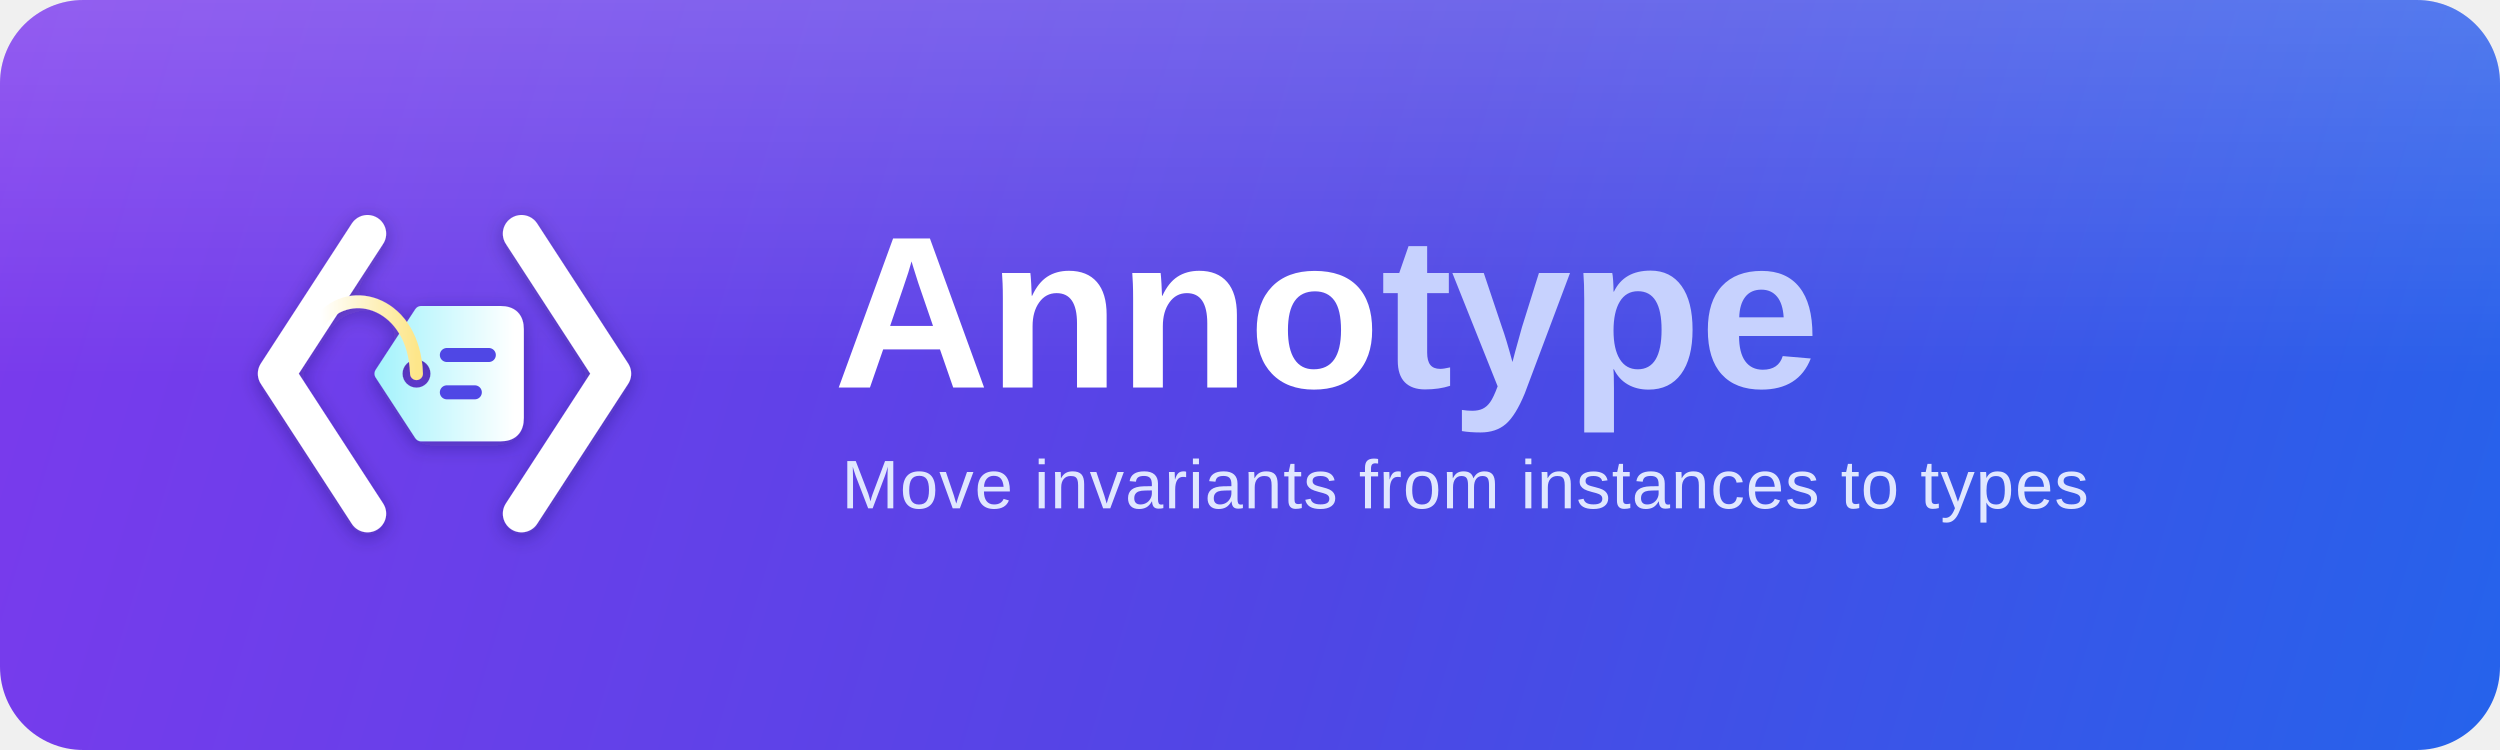
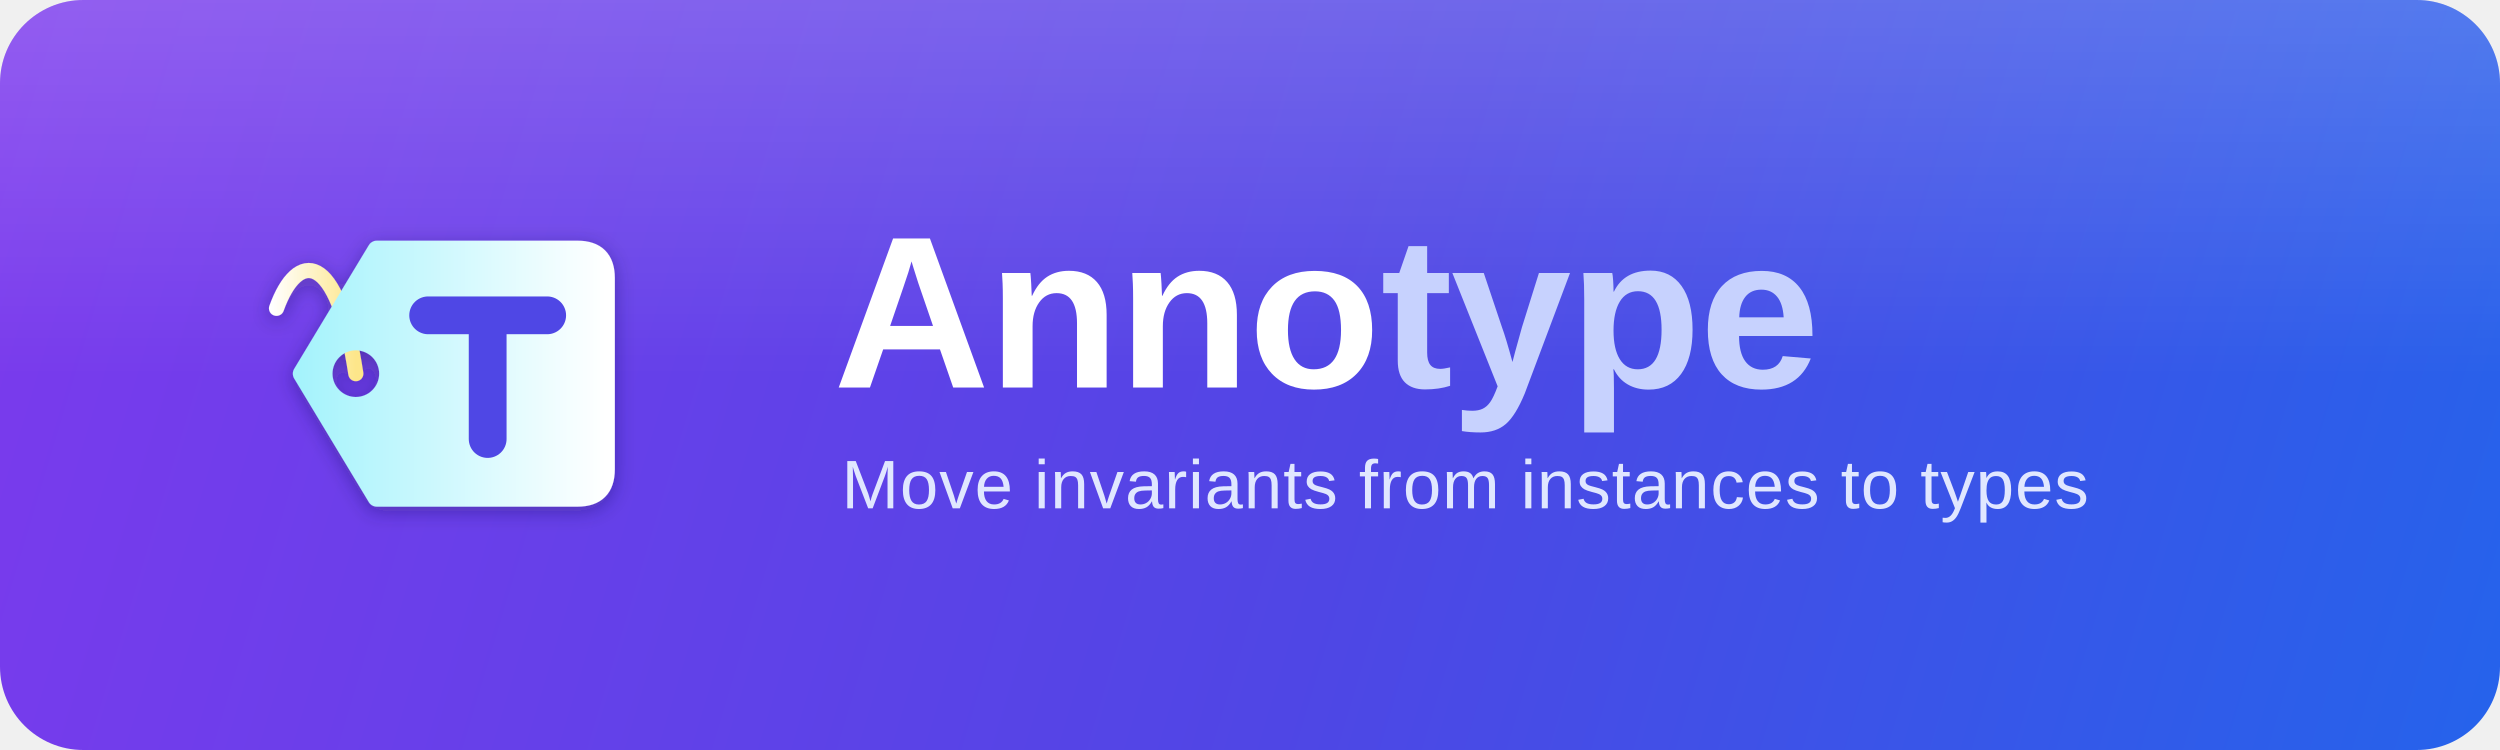
<svg xmlns="http://www.w3.org/2000/svg" width="1200" height="360" viewBox="0 0 1200 360" fill="none" role="img" aria-label="Annotype">
  <defs>
    <linearGradient id="bg" x1="0" y1="0" x2="1200" y2="360" gradientUnits="userSpaceOnUse">
      <stop offset="0" stop-color="#7C3AED" />
      <stop offset="0.55" stop-color="#4F46E5" />
      <stop offset="1" stop-color="#2563EB" />
    </linearGradient>
    <linearGradient id="gloss" x1="0" y1="0" x2="0" y2="360" gradientUnits="userSpaceOnUse">
      <stop offset="0" stop-color="#ffffff" stop-opacity="0.18" />
      <stop offset="0.5" stop-color="#ffffff" stop-opacity="0" />
    </linearGradient>
-     <linearGradient id="tag" x1="200" y1="0" x2="316" y2="0" gradientUnits="userSpaceOnUse">
+     <linearGradient id="tag" x1="132" y1="0" x2="394" y2="0" gradientUnits="userSpaceOnUse">
      <stop offset="0" stop-color="#A5F3FC" />
      <stop offset="1" stop-color="#FFFFFF" />
    </linearGradient>
-     <linearGradient id="string" x1="150" y1="0" x2="232" y2="0" gradientUnits="userSpaceOnUse">
+     <linearGradient id="string" x1="108" y1="0" x2="180" y2="0" gradientUnits="userSpaceOnUse">
      <stop offset="0" stop-color="#FFFFFF" />
      <stop offset="1" stop-color="#FDE68A" />
    </linearGradient>
    <mask id="eyelet" maskUnits="userSpaceOnUse" x="0" y="0" width="512" height="512">
      <rect x="0" y="0" width="512" height="512" fill="#FFFFFF" />
-       <circle cx="232" cy="256" r="12" fill="#000000" />
+       <circle cx="180" cy="256" r="20" fill="#000000" />
    </mask>
    <filter id="soft" x="-20%" y="-20%" width="140%" height="140%">
      <feDropShadow dx="0" dy="4" stdDeviation="8" flood-color="#1E1B4B" flood-opacity="0.35" />
    </filter>
  </defs>
  <rect x="0" y="0" width="1200" height="360" rx="40" fill="url(#bg)" />
  <rect x="0" y="0" width="1200" height="360" rx="40" fill="url(#gloss)" />
  <g transform="translate(70 36) scale(0.56)" filter="url(#soft)" stroke-linecap="round" stroke-linejoin="round">
-     <path d="M190 136 L112 256 L190 376" stroke="#FFFFFF" stroke-width="32" />
-     <path d="M322 136 L400 256 L322 376" stroke="#FFFFFF" stroke-width="32" />
-     <path d="M236 204 L304 204 Q318 204 318 218 L318 294 Q318 308 304 308 L236 308 L202 256 Z" fill="url(#tag)" stroke="url(#tag)" stroke-width="12" mask="url(#eyelet)" />
-     <path d="M258 240 L294 240" stroke="#4F46E5" stroke-width="12" />
-     <path d="M258 272 L282 272" stroke="#4F46E5" stroke-width="12" />
-     <path d="M232 256 C230 196 176 178 150 210" stroke="url(#string)" stroke-width="11" />
+     <path d="M112 200 C130 150 164 150 180 256" stroke="url(#string)" stroke-width="12.96" />
+     <path d="M198 150 L370 150 Q394 150 394 174 L394 338 Q394 362 370 362 L198 362 L134 256 Z" fill="url(#tag)" stroke="url(#tag)" stroke-width="16" mask="url(#eyelet)" />
+     <path d="M242 206 L344 206 M293 206 L293 312" stroke="#4F46E5" stroke-width="32.4" />
  </g>
  <text x="400" y="186" font-family="'Segoe UI', 'Helvetica Neue', Arial, sans-serif" font-size="104" font-weight="700" fill="#FFFFFF" letter-spacing="-1">Anno<tspan fill="#C7D2FE">type</tspan>
  </text>
  <text x="404" y="244" font-family="'Segoe UI', 'Helvetica Neue', Arial, sans-serif" font-size="33" font-weight="400" fill="#E0E7FF" letter-spacing="0.5">Move invariants from instances to types</text>
</svg>
